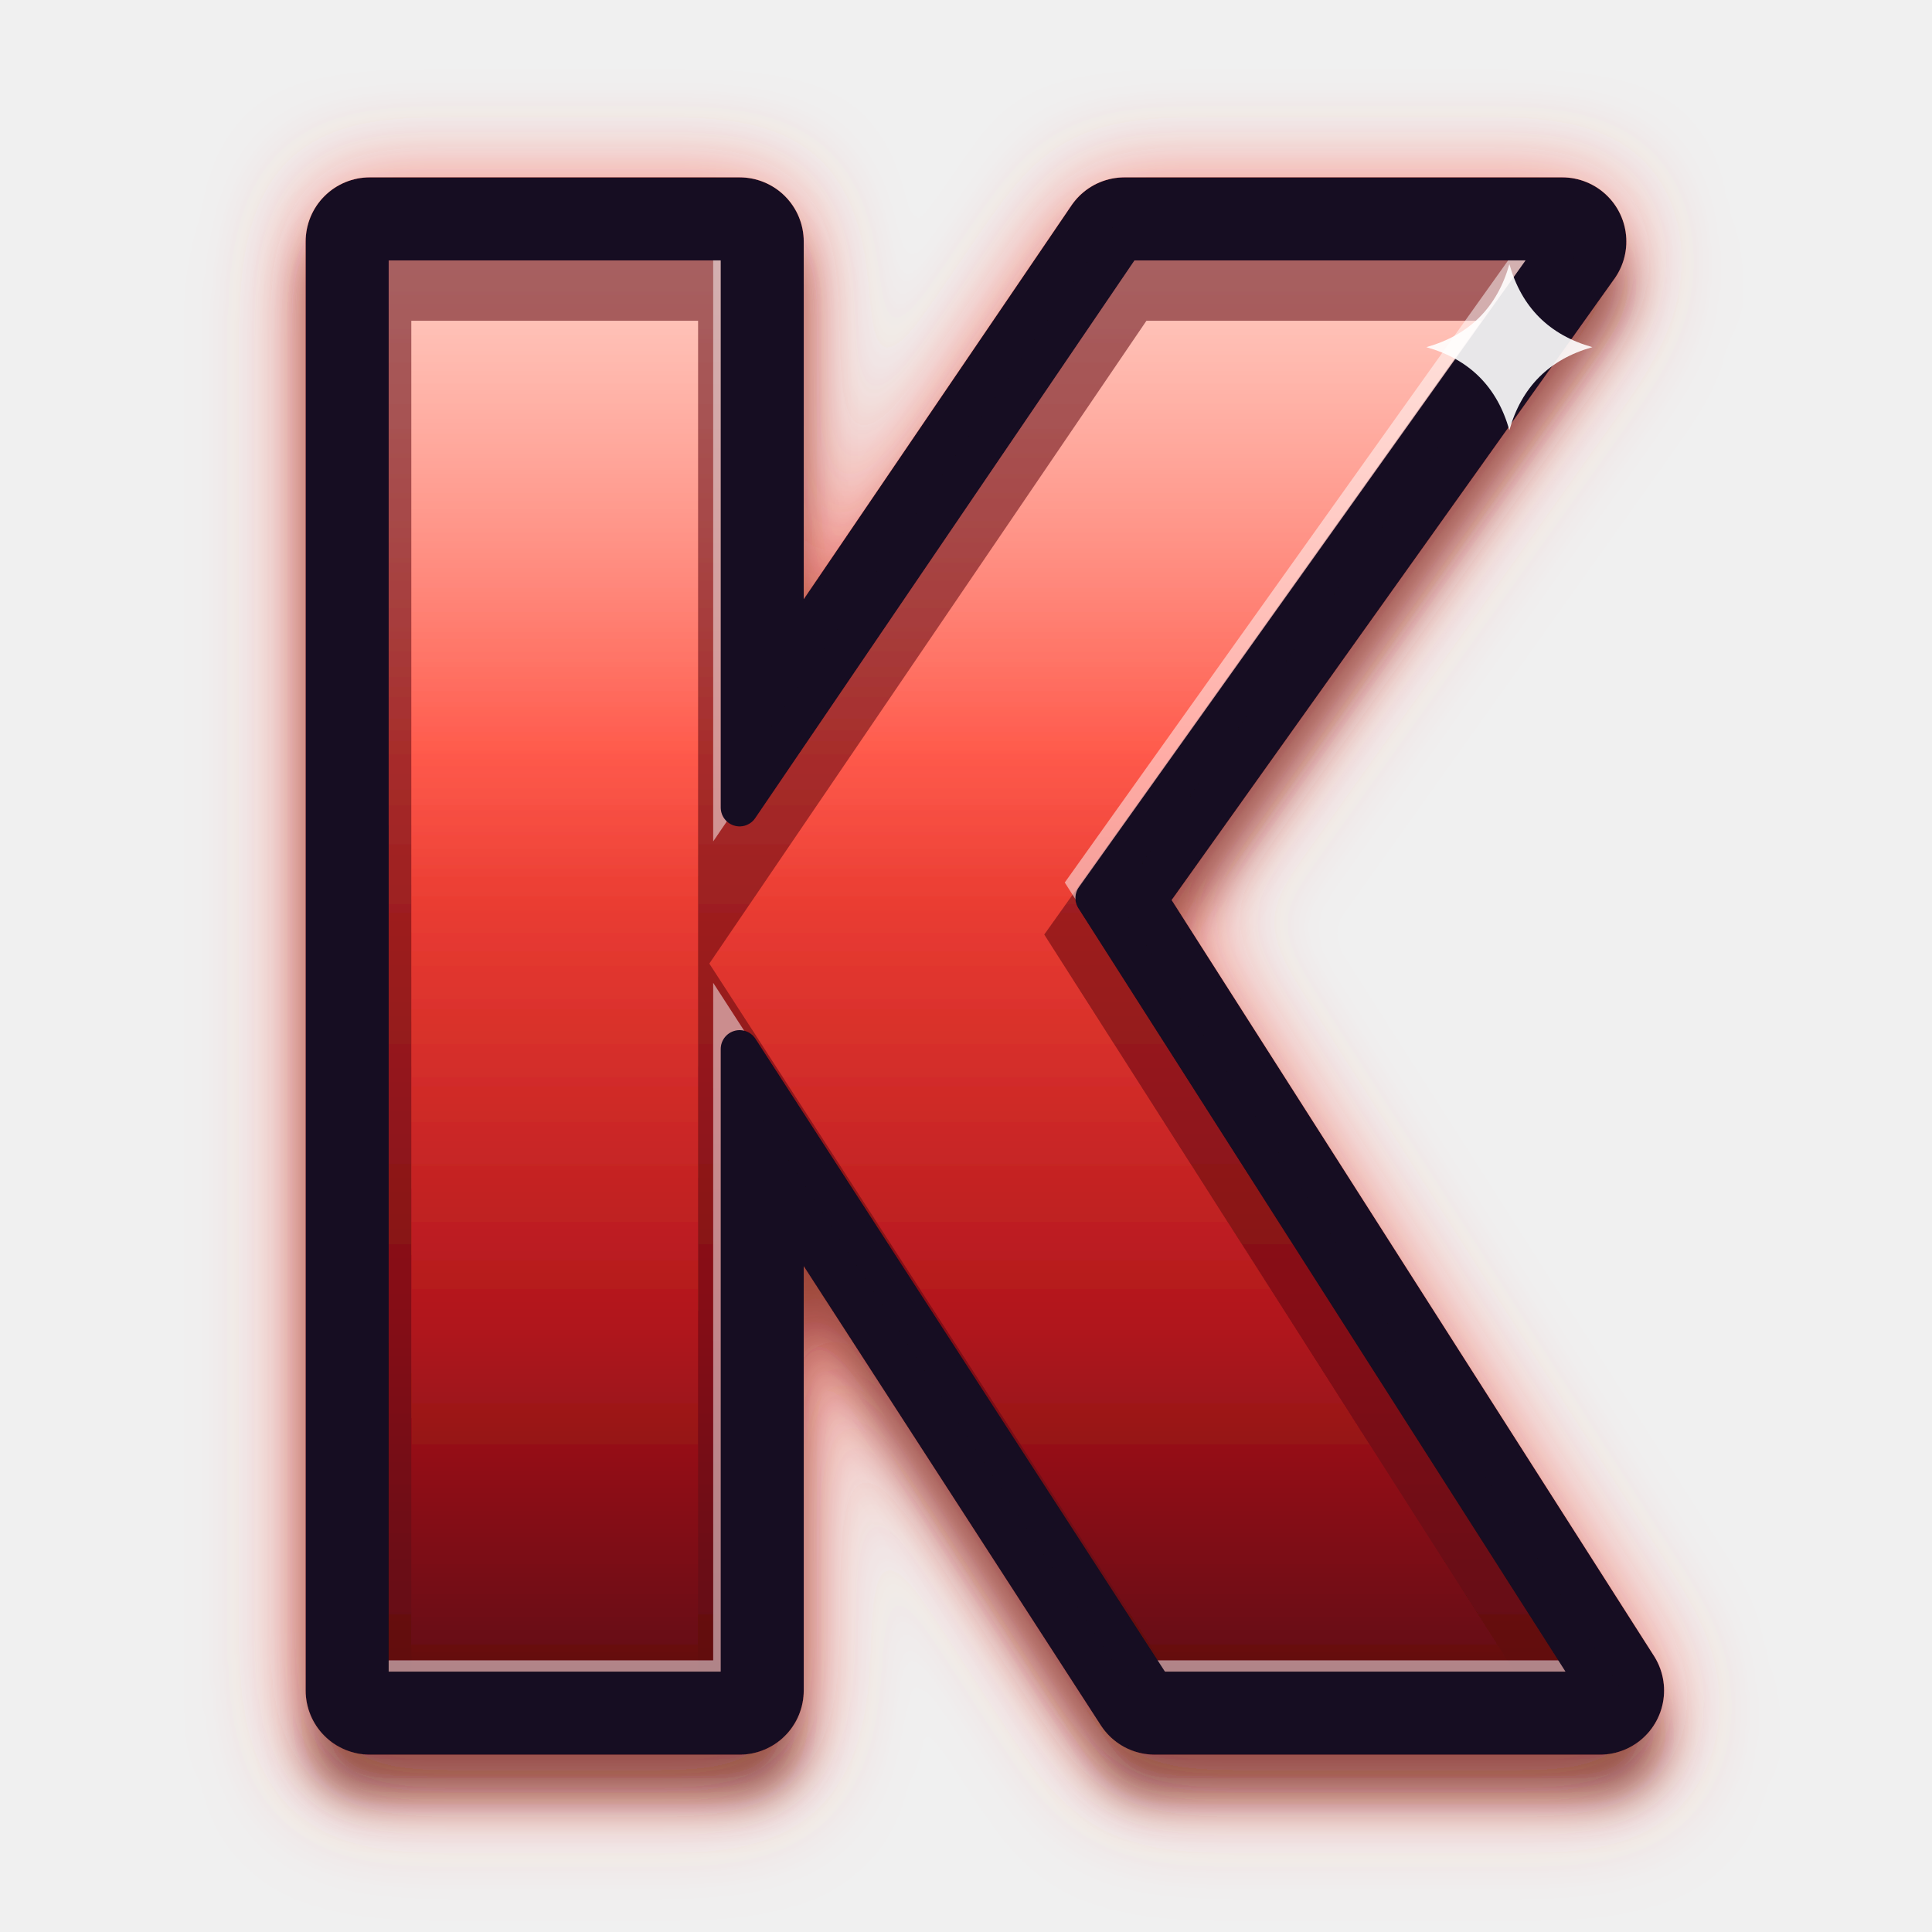
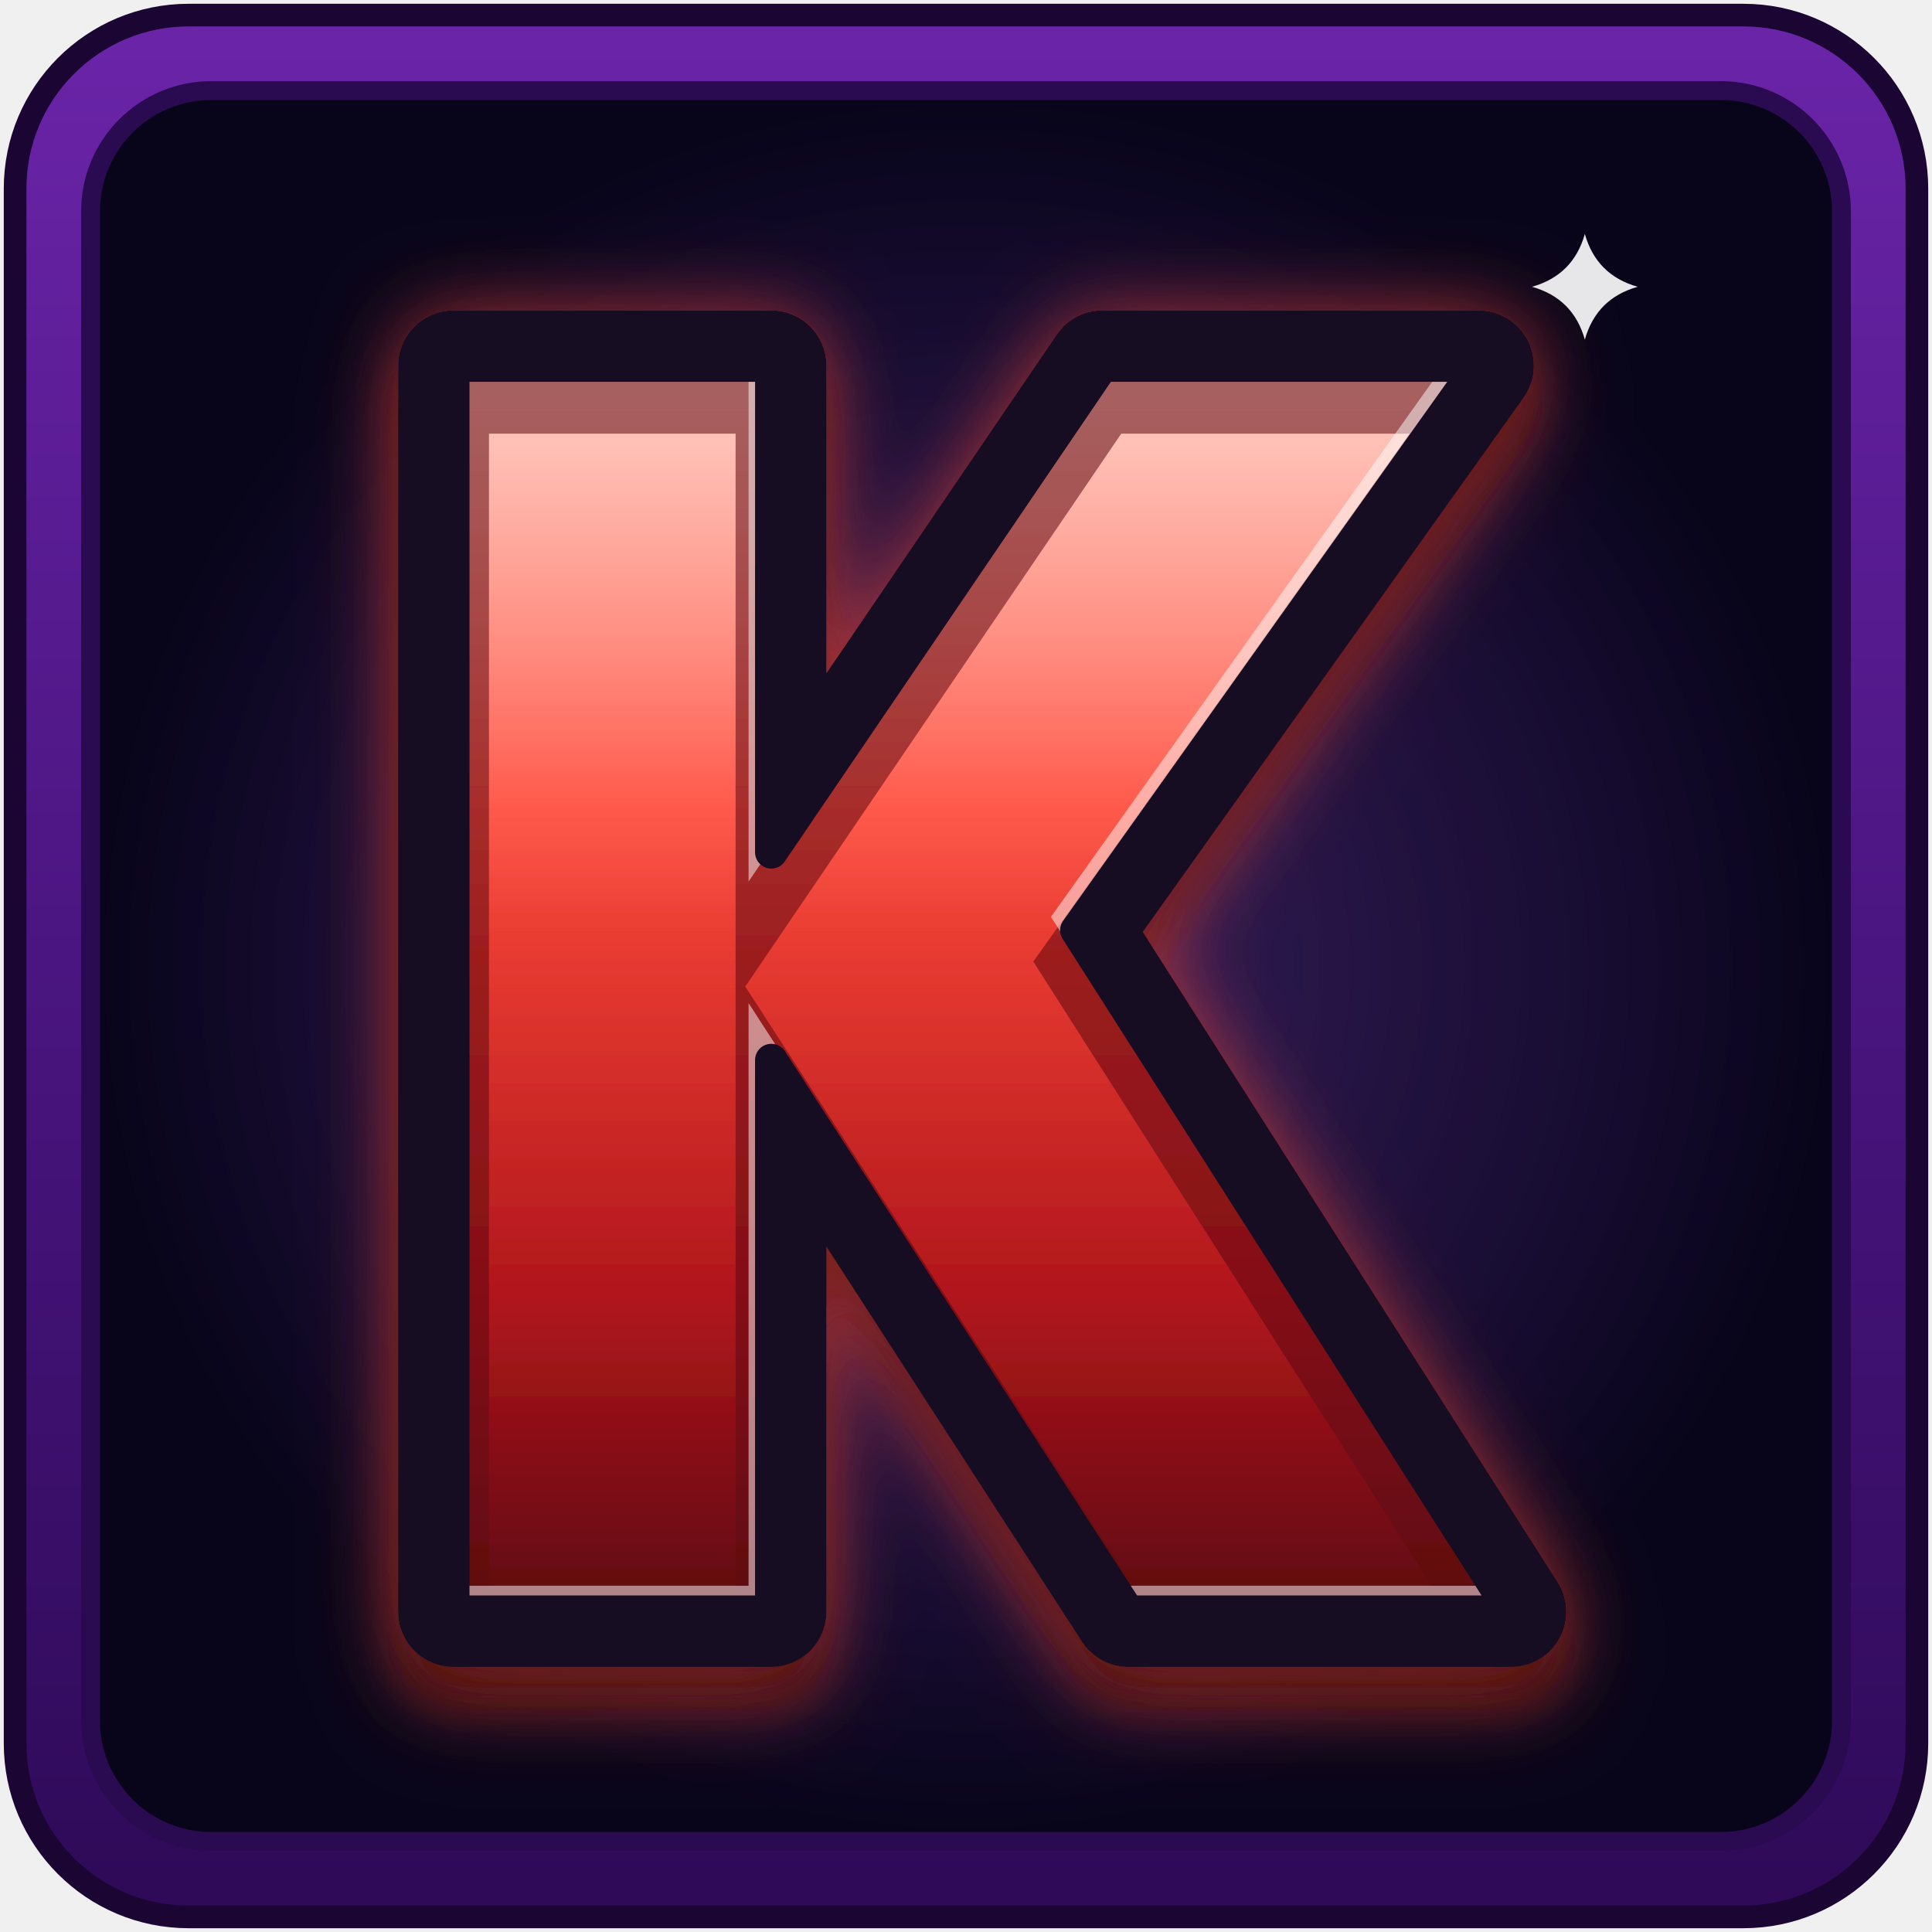
<svg xmlns="http://www.w3.org/2000/svg" viewBox="0 0 512 512" width="512" height="512">
  <defs>
-     <filter id="s74" x="-30%" y="-30%" width="160%" height="160%">
+     <linearGradient id="pr80" x1="0" y1="0" x2="0" y2="1">
+       <stop offset="0" stop-color="#6A24A8" stop-opacity="1" />
+       <stop offset="0.5" stop-color="#4A1580" stop-opacity="1" />
+       <stop offset="1" stop-color="#2E0A58" stop-opacity="1" />
+     </linearGradient>
+     <radialGradient id="pf81" cx="0.5" cy="0.5" r="0.5" fx="0.5" fy="0.5">
+       <stop offset="0" stop-color="#24123F" stop-opacity="1" />
+       <stop offset="0.75" stop-color="#110828" stop-opacity="1" />
+       <stop offset="1" stop-color="#08051A" stop-opacity="1" />
+     </radialGradient>
+     <radialGradient id="pg82" cx="0.5" cy="0.5" r="0.5" fx="0.5" fy="0.5">
+       <stop offset="0" stop-color="#9D66FF" stop-opacity="0.16" />
+       <stop offset="1" stop-color="#9D66FF" stop-opacity="0" />
+     </radialGradient>
+     <filter id="s77" x="-30%" y="-30%" width="160%" height="160%">
      <feGaussianBlur in="SourceAlpha" stdDeviation="6" />
      <feOffset dy="12" result="o" />
      <feFlood flood-color="#000" flood-opacity="0.6" />
      <feComposite in2="o" operator="in" result="s" />
      <feMerge>
        <feMergeNode in="s" />
        <feMergeNode in="SourceGraphic" />
      </feMerge>
    </filter>
-     <filter id="f76" x="-50%" y="-50%" width="200%" height="200%">
+     <filter id="f79" x="-50%" y="-50%" width="200%" height="200%">
      <feGaussianBlur in="SourceAlpha" stdDeviation="12" result="b" />
      <feFlood flood-color="#FF4A3A" flood-opacity="0.6" />
      <feComposite in2="b" operator="in" result="g" />
      <feMerge>
        <feMergeNode in="g" />
        <feMergeNode in="SourceGraphic" />
      </feMerge>
    </filter>
-     <linearGradient id="lf72" x1="0" y1="0" x2="0" y2="1">
+     <linearGradient id="lf75" x1="0" y1="0" x2="0" y2="1">
      <stop offset="0" stop-color="#FFB0A0" stop-opacity="1" />
      <stop offset="0.35" stop-color="#FF4A3A" stop-opacity="1" />
      <stop offset="0.75" stop-color="#B0161C" stop-opacity="1" />
      <stop offset="1" stop-color="#5E0810" stop-opacity="1" />
    </linearGradient>
-     <linearGradient id="lt73" x1="0" y1="0" x2="0" y2="1">
+     <linearGradient id="lt76" x1="0" y1="0" x2="0" y2="1">
      <stop offset="0" stop-color="#ffffff" stop-opacity="0.75" />
      <stop offset="1" stop-color="#ffffff" stop-opacity="0" />
    </linearGradient>
-     <clipPath id="cl75">
+     <clipPath id="cl78">
      <path d="M98 64 H196 V214 L298 64 H414 L290 238 L424 448 H306 L196 278 V448 H98 Z" fill-rule="evenodd" />
    </clipPath>
  </defs>
-   <g filter="url(#f76)">
-     <g filter="url(#s74)">
-       <path d="M98 64 H196 V214 L298 64 H414 L290 238 L424 448 H306 L196 278 V448 H98 Z" fill-rule="evenodd" fill="#150A20" stroke="#150A20" stroke-width="34" stroke-linejoin="round" />
-       <path d="M98 64 H196 V214 L298 64 H414 L290 238 L424 448 H306 L196 278 V448 H98 Z" fill-rule="evenodd" fill="url(#lf72)" />
-       <g clip-path="url(#cl75)">
-         <rect x="0" y="40" width="512" height="200" fill="url(#lt73)" opacity="0.6" />
-         <path d="M98 64 H196 V214 L298 64 H414 L290 238 L424 448 H306 L196 278 V448 H98 Z" fill="none" stroke="#5E0810" stroke-width="22" opacity="0.55" transform="translate(0 10)" />
-         <path d="M98 64 H196 V214 L298 64 H414 L290 238 L424 448 H306 L196 278 V448 H98 Z" fill="none" stroke="#ffffff" stroke-width="8" opacity="0.5" transform="translate(-3 -4)" />
+   <rect x="4" y="4" width="504" height="504" rx="46" fill="url(#pr80)" stroke="#1A0533" stroke-width="6" />
+   <rect x="24" y="24" width="464" height="464" rx="32" fill="url(#pf81)" stroke="#2A0A50" stroke-width="5" />
+   <rect x="34" y="34" width="444" height="444" rx="26" fill="url(#pg82)" />
+   <g transform="translate(256 262) scale(0.86) translate(-256 -256)">
+     <g filter="url(#f79)">
+       <g filter="url(#s77)">
+         <path d="M98 64 H196 V214 L298 64 H414 L290 238 L424 448 H306 L196 278 V448 H98 Z" fill-rule="evenodd" fill="#150A20" stroke="#150A20" stroke-width="34" stroke-linejoin="round" />
+         <path d="M98 64 H196 V214 L298 64 H414 L290 238 L424 448 H306 L196 278 V448 H98 Z" fill-rule="evenodd" fill="url(#lf75)" />
+         <g clip-path="url(#cl78)">
+           <rect x="0" y="40" width="512" height="200" fill="url(#lt76)" opacity="0.6" />
+           <path d="M98 64 H196 V214 L298 64 H414 L290 238 L424 448 H306 L196 278 V448 H98 Z" fill="none" stroke="#5E0810" stroke-width="22" opacity="0.55" transform="translate(0 10)" />
+           <path d="M98 64 H196 V214 L298 64 H414 L290 238 L424 448 H306 L196 278 V448 H98 Z" fill="none" stroke="#ffffff" stroke-width="8" opacity="0.5" transform="translate(-3 -4)" />
+         </g>
+         <path d="M98 64 H196 V214 L298 64 H414 L290 238 L424 448 H306 L196 278 V448 H98 Z" fill-rule="evenodd" fill="none" stroke="#150A20" stroke-width="10" stroke-linejoin="round" />
      </g>
-       <path d="M98 64 H196 V214 L298 64 H414 L290 238 L424 448 H306 L196 278 V448 H98 Z" fill-rule="evenodd" fill="none" stroke="#150A20" stroke-width="10" stroke-linejoin="round" />
    </g>
  </g>
-   <path d="M400 70 Q404.84 87.16 422 92 Q404.84 96.84 400 114 Q395.16 96.84 378 92 Q395.16 87.16 400 70Z" fill="#ffffff" opacity="0.9" />
+   <path d="M420 62 Q423.08 72.92 434 76 Q423.08 79.08 420 90 Q416.92 79.08 406 76 Q416.92 72.92 420 62Z" fill="#ffffff" opacity="0.9" />
</svg>
